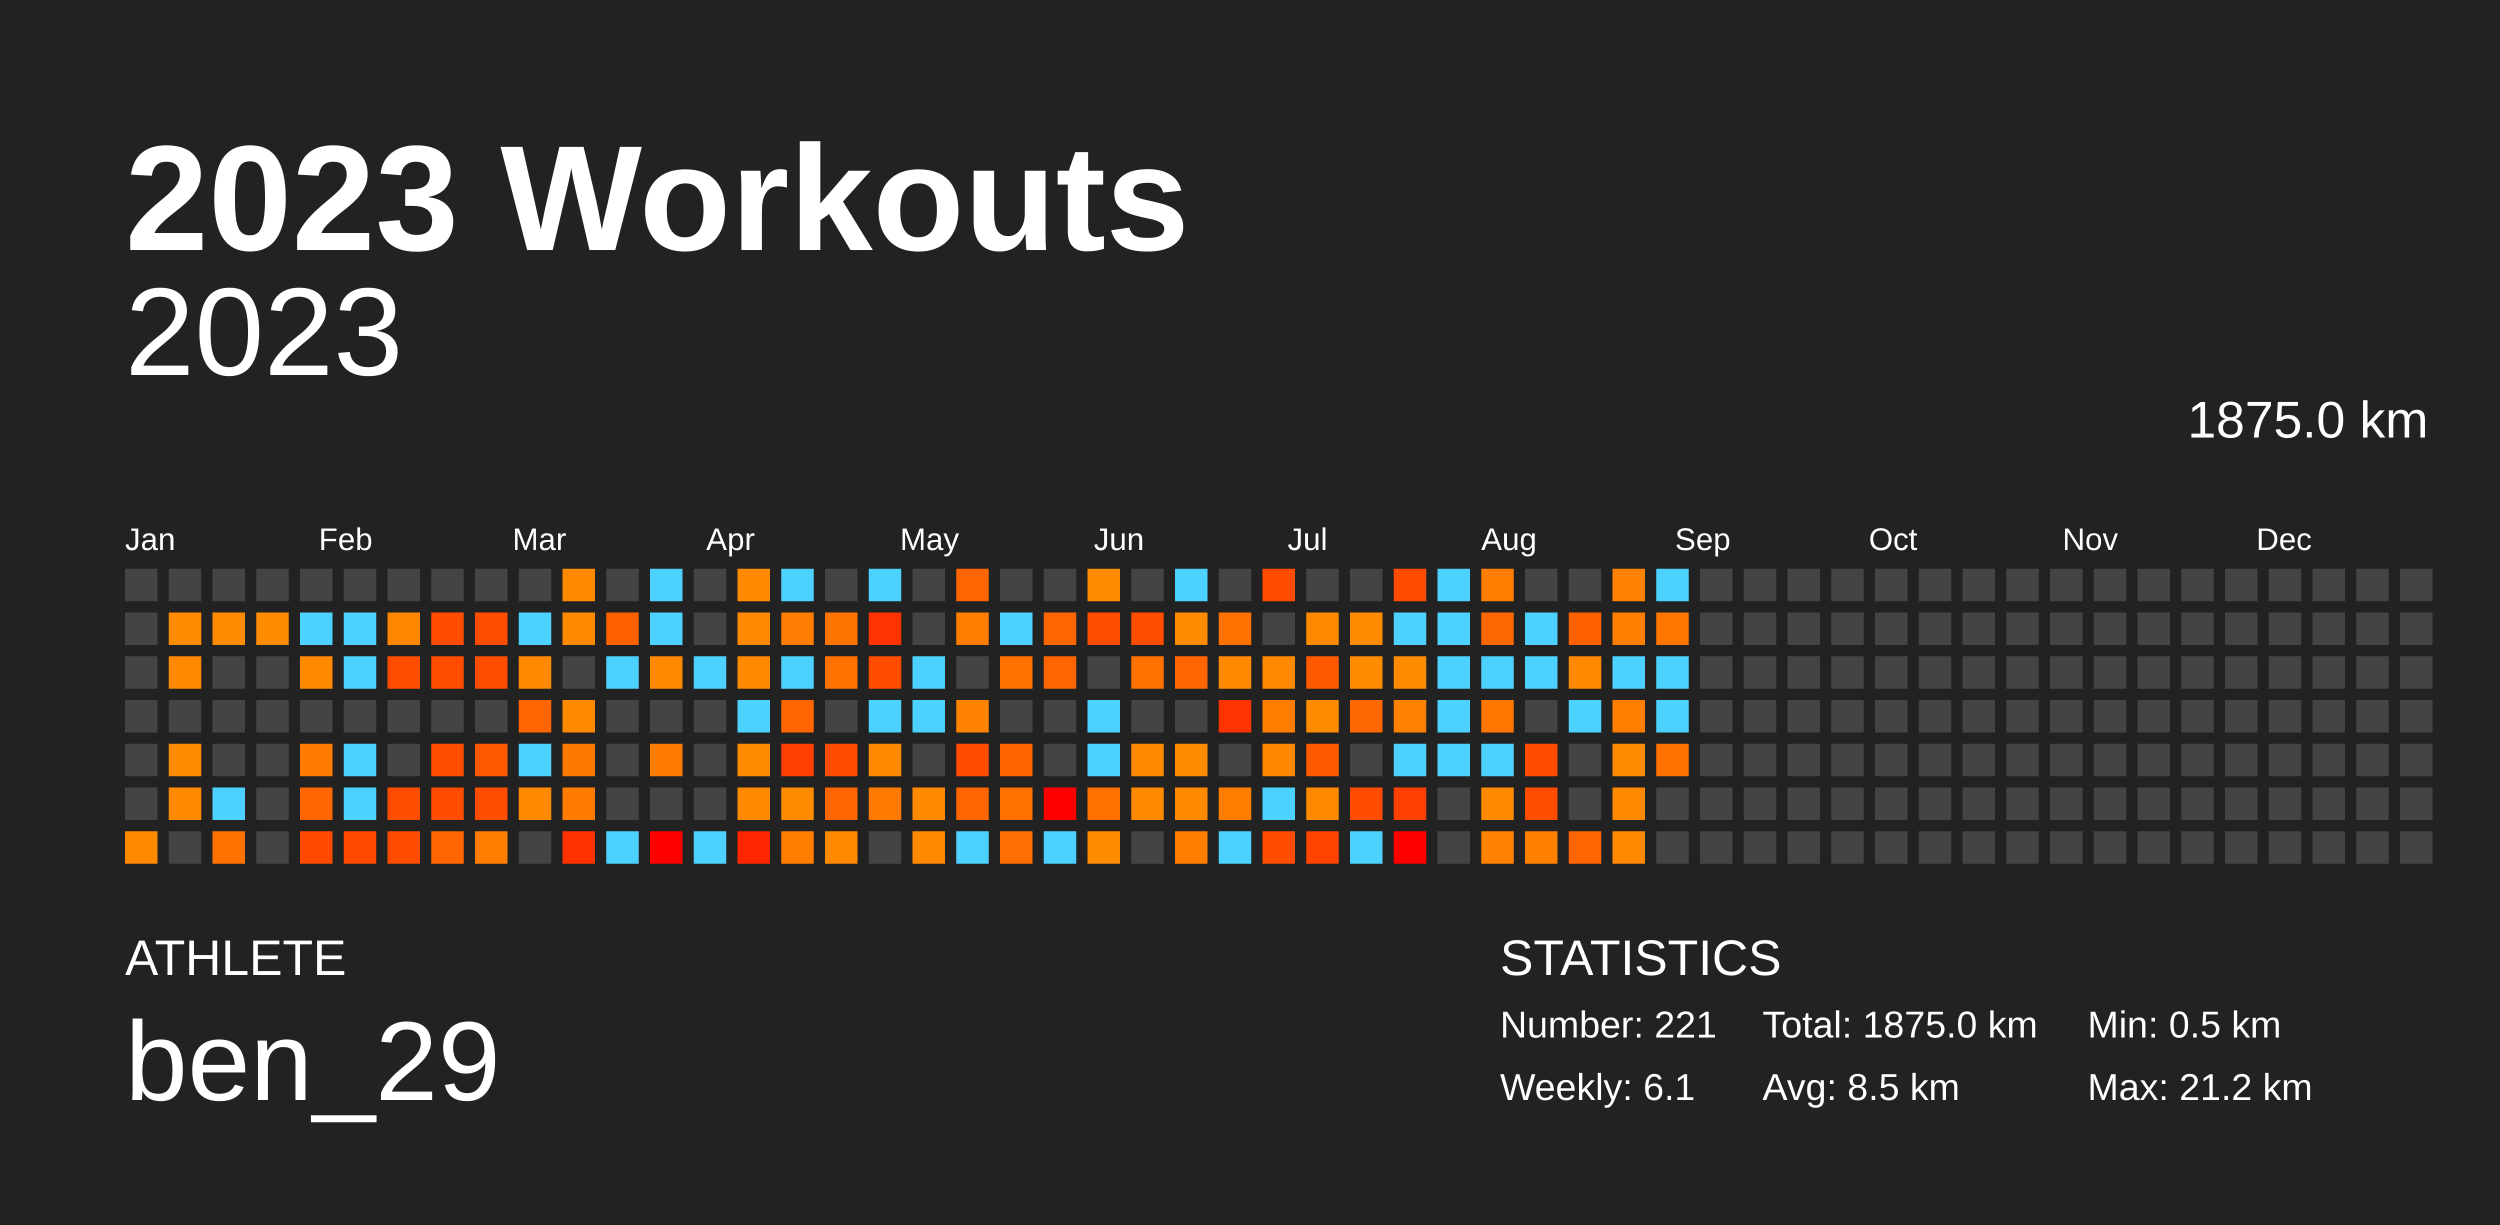
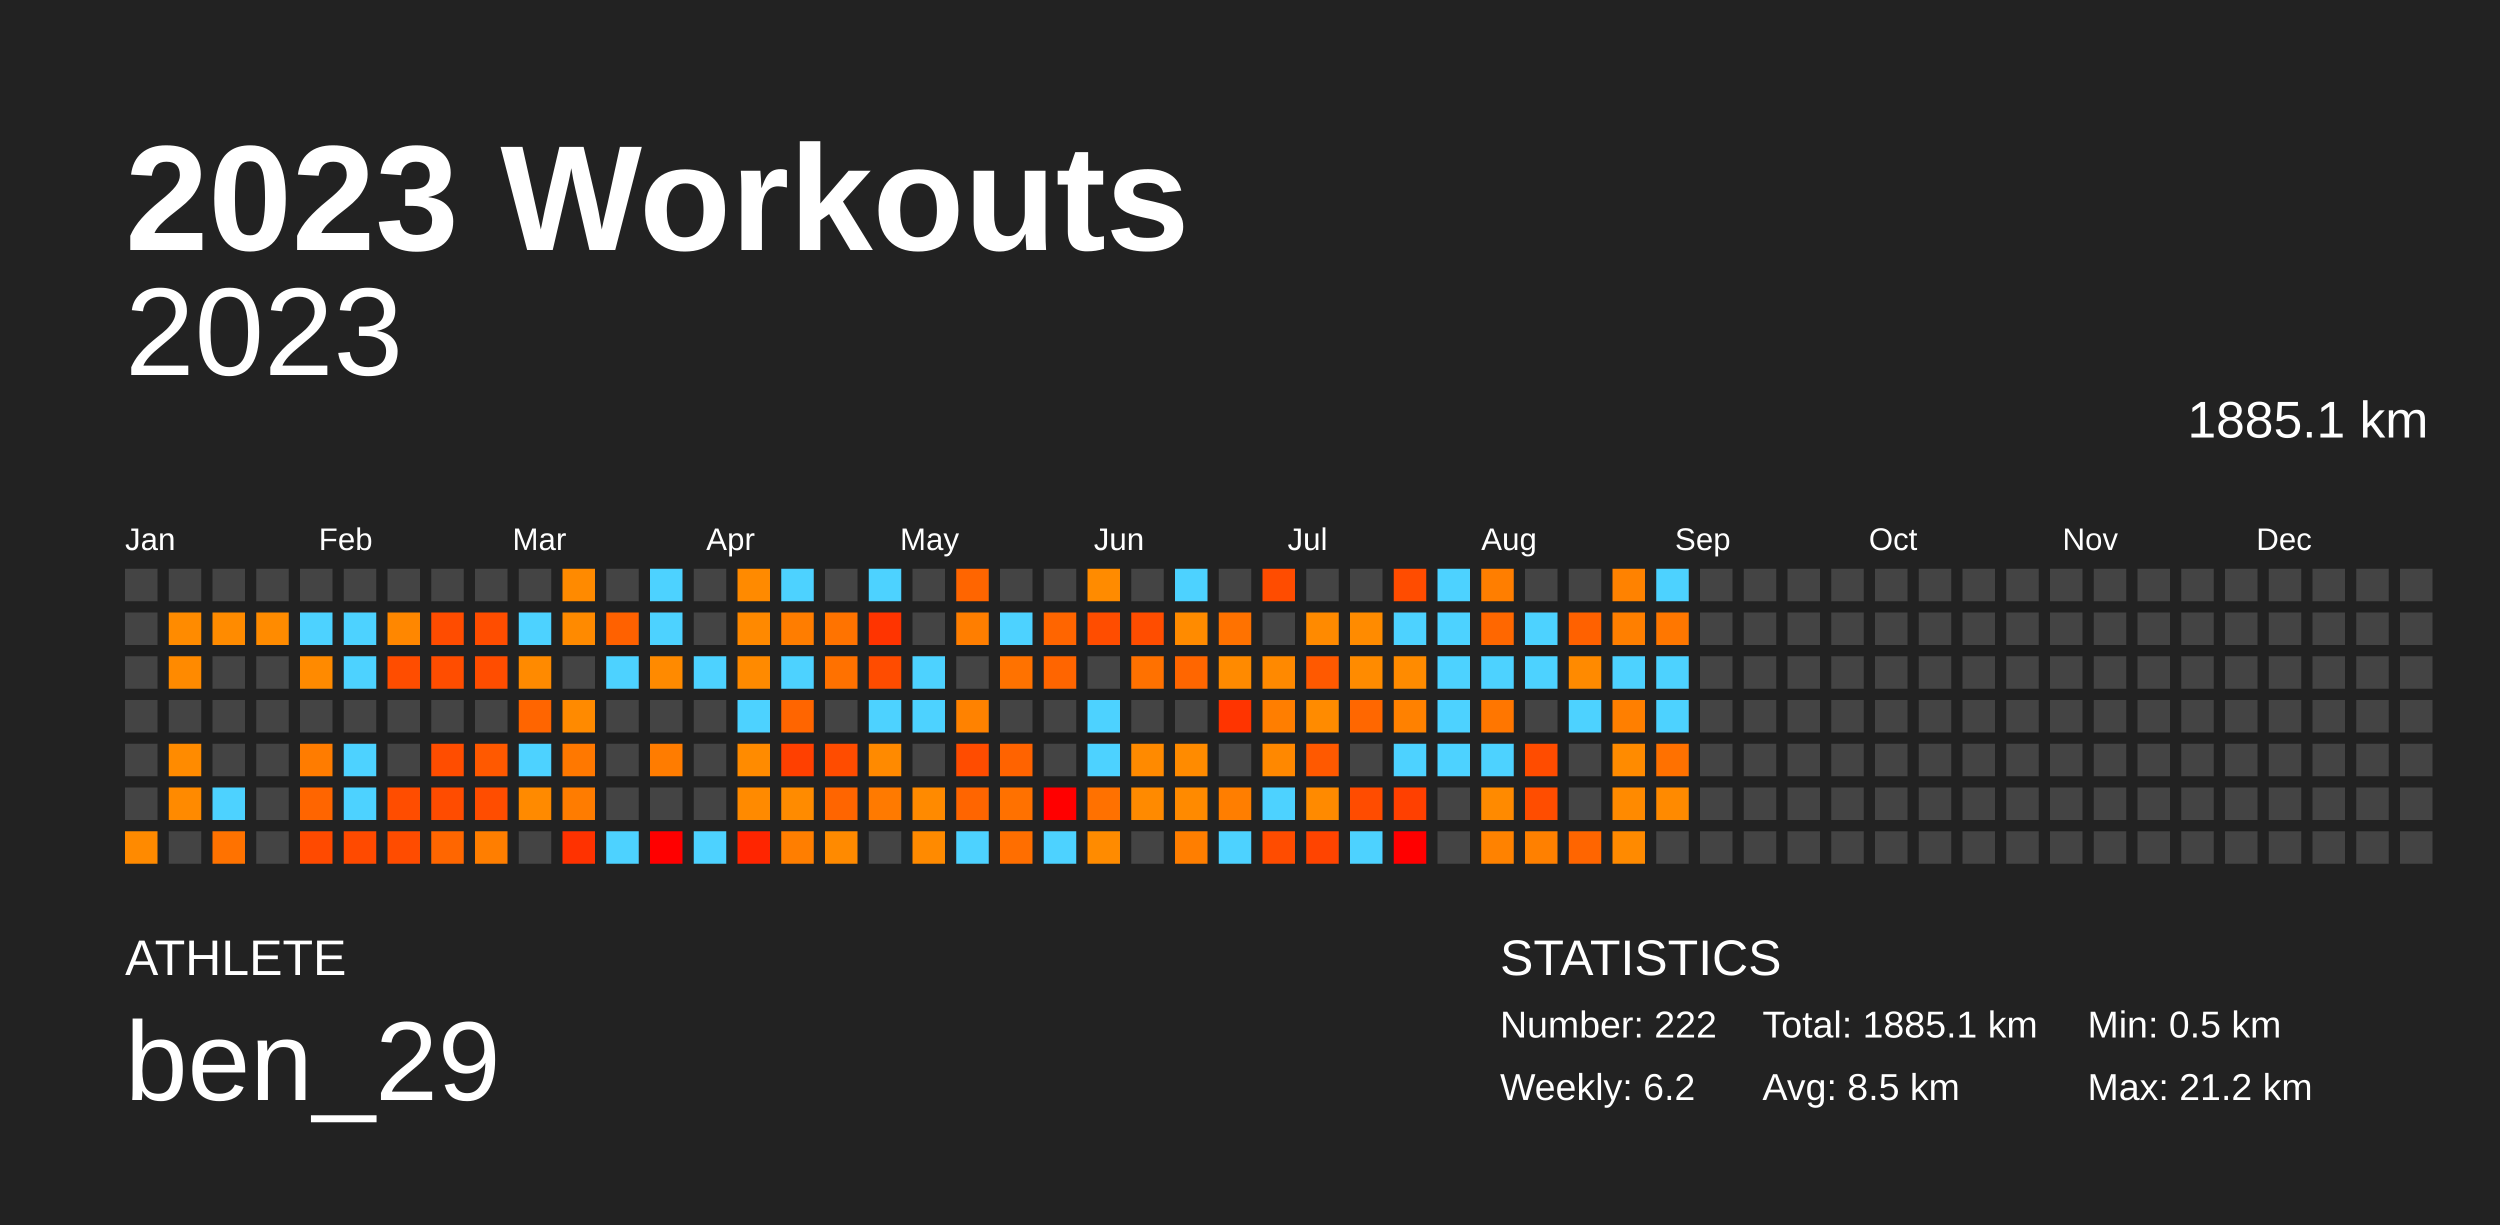
<svg xmlns="http://www.w3.org/2000/svg" baseProfile="full" height="98mm" version="1.1" viewBox="0,0,200,98" width="200mm">
  <defs />
  <rect fill="#222222" height="98" width="200" x="0" y="0" />
  <text fill="#FFFFFF" style="font-size:12px; font-family:Arial; font-weight:bold;" x="10" y="20">2023 Workouts</text>
  <text fill="#FFFFFF" style="font-size:4px; font-family:Arial" x="10" y="78">ATHLETE</text>
  <text fill="#FFFFFF" style="font-size:9px; font-family:Arial" x="10" y="88">ben_29</text>
  <text fill="#FFFFFF" style="font-size:4px; font-family:Arial" x="120" y="78">STATISTICS</text>
-   <text fill="#FFFFFF" style="font-size:3px; font-family:Arial" x="120" y="83">Number: 221</text>
-   <text fill="#FFFFFF" style="font-size:3px; font-family:Arial" x="120" y="88">Weekly: 6.1</text>
-   <text fill="#FFFFFF" style="font-size:3px; font-family:Arial" x="141" y="83">Total: 1875.0 km</text>
+   <text fill="#FFFFFF" style="font-size:3px; font-family:Arial" x="120" y="83">Number: 222</text>
+   <text fill="#FFFFFF" style="font-size:3px; font-family:Arial" x="120" y="88">Weekly: 6.2</text>
+   <text fill="#FFFFFF" style="font-size:3px; font-family:Arial" x="141" y="83">Total: 1885.1 km</text>
  <text fill="#FFFFFF" style="font-size:3px; font-family:Arial" x="141" y="88">Avg: 8.5 km</text>
  <text fill="#FFFFFF" style="font-size:3px; font-family:Arial" x="167" y="83">Min: 0.5 km</text>
  <text fill="#FFFFFF" style="font-size:3px; font-family:Arial" x="167" y="88">Max: 21.2 km</text>
  <text alignment-baseline="hanging" fill="#FFFFFF" style="font-size:10.0px; font-family:Arial;" x="10" y="30">2023</text>
-   <text alignment-baseline="hanging" fill="#FFFFFF" style="font-size:4.125px; font-family:Arial;" x="175" y="35">1875.0 km</text>
+   <text alignment-baseline="hanging" fill="#FFFFFF" style="font-size:4.125px; font-family:Arial;" x="175" y="35">1885.1 km</text>
  <text fill="#FFFFFF" style="font-size:2.5px; font-family:Arial" x="10.0" y="44">Jan</text>
  <text fill="#FFFFFF" style="font-size:2.5px; font-family:Arial" x="25.5" y="44">Feb</text>
  <text fill="#FFFFFF" style="font-size:2.5px; font-family:Arial" x="41.0" y="44">Mar</text>
  <text fill="#FFFFFF" style="font-size:2.5px; font-family:Arial" x="56.5" y="44">Apr</text>
  <text fill="#FFFFFF" style="font-size:2.5px; font-family:Arial" x="72.0" y="44">May</text>
  <text fill="#FFFFFF" style="font-size:2.5px; font-family:Arial" x="87.5" y="44">Jun</text>
  <text fill="#FFFFFF" style="font-size:2.5px; font-family:Arial" x="103.0" y="44">Jul</text>
  <text fill="#FFFFFF" style="font-size:2.5px; font-family:Arial" x="118.5" y="44">Aug</text>
  <text fill="#FFFFFF" style="font-size:2.5px; font-family:Arial" x="134.0" y="44">Sep</text>
  <text fill="#FFFFFF" style="font-size:2.5px; font-family:Arial" x="149.5" y="44">Oct</text>
  <text fill="#FFFFFF" style="font-size:2.5px; font-family:Arial" x="165.0" y="44">Nov</text>
  <text fill="#FFFFFF" style="font-size:2.5px; font-family:Arial" x="180.5" y="44">Dec</text>
  <rect fill="#444444" height="2.6" width="2.6" x="10.0" y="45.5" />
  <rect fill="#444444" height="2.6" width="2.6" x="10.0" y="49.0" />
  <rect fill="#444444" height="2.6" width="2.6" x="10.0" y="52.5" />
  <rect fill="#444444" height="2.6" width="2.6" x="10.0" y="56.0" />
  <rect fill="#444444" height="2.6" width="2.6" x="10.0" y="59.5" />
  <rect fill="#444444" height="2.6" width="2.6" x="10.0" y="63.0" />
  <rect fill="#ff8a00" height="2.6" width="2.6" x="10.0" y="66.5" />
  <rect fill="#444444" height="2.6" width="2.6" x="13.5" y="45.5" />
  <rect fill="#ff8b00" height="2.6" width="2.6" x="13.5" y="49.0" />
  <rect fill="#ff8a00" height="2.6" width="2.6" x="13.5" y="52.5" />
  <rect fill="#444444" height="2.6" width="2.6" x="13.5" y="56.0" />
  <rect fill="#ff8b00" height="2.6" width="2.6" x="13.5" y="59.5" />
  <rect fill="#ff8a00" height="2.6" width="2.6" x="13.5" y="63.0" />
  <rect fill="#444444" height="2.6" width="2.6" x="13.5" y="66.5" />
  <rect fill="#444444" height="2.6" width="2.6" x="17.0" y="45.5" />
  <rect fill="#ff8b00" height="2.6" width="2.6" x="17.0" y="49.0" />
  <rect fill="#444444" height="2.6" width="2.6" x="17.0" y="52.5" />
  <rect fill="#444444" height="2.6" width="2.6" x="17.0" y="56.0" />
  <rect fill="#444444" height="2.6" width="2.6" x="17.0" y="59.5" />
  <rect fill="#4dd2ff" height="2.6" width="2.6" x="17.0" y="63.0" />
  <rect fill="#ff7200" height="2.6" width="2.6" x="17.0" y="66.5" />
  <rect fill="#444444" height="2.6" width="2.6" x="20.5" y="45.5" />
  <rect fill="#ff8b00" height="2.6" width="2.6" x="20.5" y="49.0" />
  <rect fill="#444444" height="2.6" width="2.6" x="20.5" y="52.5" />
  <rect fill="#444444" height="2.6" width="2.6" x="20.5" y="56.0" />
  <rect fill="#444444" height="2.6" width="2.6" x="20.5" y="59.5" />
  <rect fill="#444444" height="2.6" width="2.6" x="20.5" y="63.0" />
  <rect fill="#444444" height="2.6" width="2.6" x="20.5" y="66.5" />
  <rect fill="#444444" height="2.6" width="2.6" x="24.0" y="45.5" />
  <rect fill="#4dd2ff" height="2.6" width="2.6" x="24.0" y="49.0" />
  <rect fill="#ff8a00" height="2.6" width="2.6" x="24.0" y="52.5" />
  <rect fill="#444444" height="2.6" width="2.6" x="24.0" y="56.0" />
  <rect fill="#ff7c00" height="2.6" width="2.6" x="24.0" y="59.5" />
  <rect fill="#ff6500" height="2.6" width="2.6" x="24.0" y="63.0" />
  <rect fill="#ff4a00" height="2.6" width="2.6" x="24.0" y="66.5" />
  <rect fill="#444444" height="2.6" width="2.6" x="27.5" y="45.5" />
  <rect fill="#4dd2ff" height="2.6" width="2.6" x="27.5" y="49.0" />
  <rect fill="#4dd2ff" height="2.6" width="2.6" x="27.5" y="52.5" />
  <rect fill="#444444" height="2.6" width="2.6" x="27.5" y="56.0" />
  <rect fill="#4dd2ff" height="2.6" width="2.6" x="27.5" y="59.5" />
  <rect fill="#4dd2ff" height="2.6" width="2.6" x="27.5" y="63.0" />
  <rect fill="#ff4a00" height="2.6" width="2.6" x="27.5" y="66.5" />
  <rect fill="#444444" height="2.6" width="2.6" x="31.0" y="45.5" />
  <rect fill="#ff8700" height="2.6" width="2.6" x="31.0" y="49.0" />
  <rect fill="#ff4d00" height="2.6" width="2.6" x="31.0" y="52.5" />
  <rect fill="#444444" height="2.6" width="2.6" x="31.0" y="56.0" />
  <rect fill="#444444" height="2.6" width="2.6" x="31.0" y="59.5" />
  <rect fill="#ff4d00" height="2.6" width="2.6" x="31.0" y="63.0" />
  <rect fill="#ff4c00" height="2.6" width="2.6" x="31.0" y="66.5" />
  <rect fill="#444444" height="2.6" width="2.6" x="34.5" y="45.5" />
  <rect fill="#ff4c00" height="2.6" width="2.6" x="34.5" y="49.0" />
  <rect fill="#ff4d00" height="2.6" width="2.6" x="34.5" y="52.5" />
  <rect fill="#444444" height="2.6" width="2.6" x="34.5" y="56.0" />
  <rect fill="#ff4d00" height="2.6" width="2.6" x="34.5" y="59.5" />
  <rect fill="#ff4c00" height="2.6" width="2.6" x="34.5" y="63.0" />
  <rect fill="#ff6600" height="2.6" width="2.6" x="34.5" y="66.5" />
  <rect fill="#444444" height="2.6" width="2.6" x="38.0" y="45.5" />
  <rect fill="#ff4d00" height="2.6" width="2.6" x="38.0" y="49.0" />
  <rect fill="#ff4d00" height="2.6" width="2.6" x="38.0" y="52.5" />
  <rect fill="#444444" height="2.6" width="2.6" x="38.0" y="56.0" />
  <rect fill="#ff5900" height="2.6" width="2.6" x="38.0" y="59.5" />
  <rect fill="#ff4d00" height="2.6" width="2.6" x="38.0" y="63.0" />
  <rect fill="#ff7e00" height="2.6" width="2.6" x="38.0" y="66.5" />
  <rect fill="#444444" height="2.6" width="2.6" x="41.5" y="45.5" />
  <rect fill="#4dd2ff" height="2.6" width="2.6" x="41.5" y="49.0" />
  <rect fill="#ff8a00" height="2.6" width="2.6" x="41.5" y="52.5" />
  <rect fill="#ff6500" height="2.6" width="2.6" x="41.5" y="56.0" />
  <rect fill="#4dd2ff" height="2.6" width="2.6" x="41.5" y="59.5" />
  <rect fill="#ff8a00" height="2.6" width="2.6" x="41.5" y="63.0" />
  <rect fill="#444444" height="2.6" width="2.6" x="41.5" y="66.5" />
  <rect fill="#ff8a00" height="2.6" width="2.6" x="45.0" y="45.5" />
  <rect fill="#ff8a00" height="2.6" width="2.6" x="45.0" y="49.0" />
  <rect fill="#444444" height="2.6" width="2.6" x="45.0" y="52.5" />
  <rect fill="#ff8a00" height="2.6" width="2.6" x="45.0" y="56.0" />
  <rect fill="#ff7800" height="2.6" width="2.6" x="45.0" y="59.5" />
  <rect fill="#ff7c00" height="2.6" width="2.6" x="45.0" y="63.0" />
  <rect fill="#ff3200" height="2.6" width="2.6" x="45.0" y="66.5" />
  <rect fill="#444444" height="2.6" width="2.6" x="48.5" y="45.5" />
  <rect fill="#ff6100" height="2.6" width="2.6" x="48.5" y="49.0" />
  <rect fill="#4dd2ff" height="2.6" width="2.6" x="48.5" y="52.5" />
  <rect fill="#444444" height="2.6" width="2.6" x="48.5" y="56.0" />
  <rect fill="#444444" height="2.6" width="2.6" x="48.5" y="59.5" />
  <rect fill="#444444" height="2.6" width="2.6" x="48.5" y="63.0" />
  <rect fill="#4dd2ff" height="2.6" width="2.6" x="48.5" y="66.5" />
  <rect fill="#4dd2ff" height="2.6" width="2.6" x="52.0" y="45.5" />
  <rect fill="#4dd2ff" height="2.6" width="2.6" x="52.0" y="49.0" />
  <rect fill="#ff8a00" height="2.6" width="2.6" x="52.0" y="52.5" />
  <rect fill="#444444" height="2.6" width="2.6" x="52.0" y="56.0" />
  <rect fill="#ff7c00" height="2.6" width="2.6" x="52.0" y="59.5" />
  <rect fill="#444444" height="2.6" width="2.6" x="52.0" y="63.0" />
  <rect fill="red" height="2.6" width="2.6" x="52.0" y="66.5" />
  <rect fill="#444444" height="2.6" width="2.6" x="55.5" y="45.5" />
  <rect fill="#444444" height="2.6" width="2.6" x="55.5" y="49.0" />
  <rect fill="#4dd2ff" height="2.6" width="2.6" x="55.5" y="52.5" />
  <rect fill="#444444" height="2.6" width="2.6" x="55.5" y="56.0" />
  <rect fill="#444444" height="2.6" width="2.6" x="55.5" y="59.5" />
  <rect fill="#444444" height="2.6" width="2.6" x="55.5" y="63.0" />
  <rect fill="#4dd2ff" height="2.6" width="2.6" x="55.5" y="66.5" />
  <rect fill="#ff8a00" height="2.6" width="2.6" x="59.0" y="45.5" />
  <rect fill="#ff8900" height="2.6" width="2.6" x="59.0" y="49.0" />
  <rect fill="#ff8a00" height="2.6" width="2.6" x="59.0" y="52.5" />
  <rect fill="#4dd2ff" height="2.6" width="2.6" x="59.0" y="56.0" />
  <rect fill="#ff8b00" height="2.6" width="2.6" x="59.0" y="59.5" />
  <rect fill="#ff8a00" height="2.6" width="2.6" x="59.0" y="63.0" />
  <rect fill="#ff2500" height="2.6" width="2.6" x="59.0" y="66.5" />
  <rect fill="#4dd2ff" height="2.6" width="2.6" x="62.5" y="45.5" />
  <rect fill="#ff7d00" height="2.6" width="2.6" x="62.5" y="49.0" />
  <rect fill="#4dd2ff" height="2.6" width="2.6" x="62.5" y="52.5" />
  <rect fill="#ff6500" height="2.6" width="2.6" x="62.5" y="56.0" />
  <rect fill="#ff4000" height="2.6" width="2.6" x="62.5" y="59.5" />
  <rect fill="#ff8b00" height="2.6" width="2.6" x="62.5" y="63.0" />
  <rect fill="#ff7e00" height="2.6" width="2.6" x="62.5" y="66.5" />
  <rect fill="#444444" height="2.6" width="2.6" x="66.0" y="45.5" />
  <rect fill="#ff7300" height="2.6" width="2.6" x="66.0" y="49.0" />
  <rect fill="#ff7100" height="2.6" width="2.6" x="66.0" y="52.5" />
  <rect fill="#444444" height="2.6" width="2.6" x="66.0" y="56.0" />
  <rect fill="#ff4c00" height="2.6" width="2.6" x="66.0" y="59.5" />
  <rect fill="#ff6500" height="2.6" width="2.6" x="66.0" y="63.0" />
  <rect fill="#ff8a00" height="2.6" width="2.6" x="66.0" y="66.5" />
  <rect fill="#4dd2ff" height="2.6" width="2.6" x="69.5" y="45.5" />
  <rect fill="#ff3400" height="2.6" width="2.6" x="69.5" y="49.0" />
  <rect fill="#ff4c00" height="2.6" width="2.6" x="69.5" y="52.5" />
  <rect fill="#4dd2ff" height="2.6" width="2.6" x="69.5" y="56.0" />
  <rect fill="#ff8a00" height="2.6" width="2.6" x="69.5" y="59.5" />
  <rect fill="#ff7a00" height="2.6" width="2.6" x="69.5" y="63.0" />
  <rect fill="#444444" height="2.6" width="2.6" x="69.5" y="66.5" />
  <rect fill="#444444" height="2.6" width="2.6" x="73.0" y="45.5" />
  <rect fill="#444444" height="2.6" width="2.6" x="73.0" y="49.0" />
  <rect fill="#4dd2ff" height="2.6" width="2.6" x="73.0" y="52.5" />
  <rect fill="#4dd2ff" height="2.6" width="2.6" x="73.0" y="56.0" />
  <rect fill="#444444" height="2.6" width="2.6" x="73.0" y="59.5" />
  <rect fill="#ff8a00" height="2.6" width="2.6" x="73.0" y="63.0" />
  <rect fill="#ff8a00" height="2.6" width="2.6" x="73.0" y="66.5" />
  <rect fill="#ff6500" height="2.6" width="2.6" x="76.5" y="45.5" />
  <rect fill="#ff7e00" height="2.6" width="2.6" x="76.5" y="49.0" />
  <rect fill="#444444" height="2.6" width="2.6" x="76.5" y="52.5" />
  <rect fill="#ff8200" height="2.6" width="2.6" x="76.5" y="56.0" />
  <rect fill="#ff4c00" height="2.6" width="2.6" x="76.5" y="59.5" />
  <rect fill="#ff6500" height="2.6" width="2.6" x="76.5" y="63.0" />
  <rect fill="#4dd2ff" height="2.6" width="2.6" x="76.5" y="66.5" />
  <rect fill="#444444" height="2.6" width="2.6" x="80.0" y="45.5" />
  <rect fill="#4dd2ff" height="2.6" width="2.6" x="80.0" y="49.0" />
  <rect fill="#ff7200" height="2.6" width="2.6" x="80.0" y="52.5" />
  <rect fill="#444444" height="2.6" width="2.6" x="80.0" y="56.0" />
  <rect fill="#ff6300" height="2.6" width="2.6" x="80.0" y="59.5" />
  <rect fill="#ff7100" height="2.6" width="2.6" x="80.0" y="63.0" />
  <rect fill="#ff6e00" height="2.6" width="2.6" x="80.0" y="66.5" />
  <rect fill="#444444" height="2.6" width="2.6" x="83.5" y="45.5" />
  <rect fill="#ff6500" height="2.6" width="2.6" x="83.5" y="49.0" />
  <rect fill="#ff6500" height="2.6" width="2.6" x="83.5" y="52.5" />
  <rect fill="#444444" height="2.6" width="2.6" x="83.5" y="56.0" />
  <rect fill="#444444" height="2.6" width="2.6" x="83.5" y="59.5" />
  <rect fill="red" height="2.6" width="2.6" x="83.5" y="63.0" />
  <rect fill="#4dd2ff" height="2.6" width="2.6" x="83.5" y="66.5" />
  <rect fill="#ff8b00" height="2.6" width="2.6" x="87.0" y="45.5" />
  <rect fill="#ff4d00" height="2.6" width="2.6" x="87.0" y="49.0" />
  <rect fill="#444444" height="2.6" width="2.6" x="87.0" y="52.5" />
  <rect fill="#4dd2ff" height="2.6" width="2.6" x="87.0" y="56.0" />
  <rect fill="#4dd2ff" height="2.6" width="2.6" x="87.0" y="59.5" />
  <rect fill="#ff7100" height="2.6" width="2.6" x="87.0" y="63.0" />
  <rect fill="#ff8b00" height="2.6" width="2.6" x="87.0" y="66.5" />
  <rect fill="#444444" height="2.6" width="2.6" x="90.5" y="45.5" />
  <rect fill="#ff4d00" height="2.6" width="2.6" x="90.5" y="49.0" />
  <rect fill="#ff7100" height="2.6" width="2.6" x="90.5" y="52.5" />
  <rect fill="#444444" height="2.6" width="2.6" x="90.5" y="56.0" />
  <rect fill="#ff8a00" height="2.6" width="2.6" x="90.5" y="59.5" />
  <rect fill="#ff8a00" height="2.6" width="2.6" x="90.5" y="63.0" />
  <rect fill="#444444" height="2.6" width="2.6" x="90.5" y="66.5" />
  <rect fill="#4dd2ff" height="2.6" width="2.6" x="94.0" y="45.5" />
  <rect fill="#ff8b00" height="2.6" width="2.6" x="94.0" y="49.0" />
  <rect fill="#ff6600" height="2.6" width="2.6" x="94.0" y="52.5" />
  <rect fill="#444444" height="2.6" width="2.6" x="94.0" y="56.0" />
  <rect fill="#ff8b00" height="2.6" width="2.6" x="94.0" y="59.5" />
  <rect fill="#ff8a00" height="2.6" width="2.6" x="94.0" y="63.0" />
  <rect fill="#ff7e00" height="2.6" width="2.6" x="94.0" y="66.5" />
  <rect fill="#444444" height="2.6" width="2.6" x="97.5" y="45.5" />
  <rect fill="#ff7200" height="2.6" width="2.6" x="97.5" y="49.0" />
  <rect fill="#ff8a00" height="2.6" width="2.6" x="97.5" y="52.5" />
  <rect fill="#ff3400" height="2.6" width="2.6" x="97.5" y="56.0" />
  <rect fill="#444444" height="2.6" width="2.6" x="97.5" y="59.5" />
  <rect fill="#ff7e00" height="2.6" width="2.6" x="97.5" y="63.0" />
  <rect fill="#4dd2ff" height="2.6" width="2.6" x="97.5" y="66.5" />
  <rect fill="#ff4c00" height="2.6" width="2.6" x="101.0" y="45.5" />
  <rect fill="#444444" height="2.6" width="2.6" x="101.0" y="49.0" />
  <rect fill="#ff8900" height="2.6" width="2.6" x="101.0" y="52.5" />
  <rect fill="#ff7e00" height="2.6" width="2.6" x="101.0" y="56.0" />
  <rect fill="#ff8800" height="2.6" width="2.6" x="101.0" y="59.5" />
  <rect fill="#4dd2ff" height="2.6" width="2.6" x="101.0" y="63.0" />
  <rect fill="#ff4c00" height="2.6" width="2.6" x="101.0" y="66.5" />
  <rect fill="#444444" height="2.6" width="2.6" x="104.5" y="45.5" />
  <rect fill="#ff8a00" height="2.6" width="2.6" x="104.5" y="49.0" />
  <rect fill="#ff5900" height="2.6" width="2.6" x="104.5" y="52.5" />
  <rect fill="#ff8b00" height="2.6" width="2.6" x="104.5" y="56.0" />
  <rect fill="#ff5900" height="2.6" width="2.6" x="104.5" y="59.5" />
  <rect fill="#ff8a00" height="2.6" width="2.6" x="104.5" y="63.0" />
  <rect fill="#ff4400" height="2.6" width="2.6" x="104.5" y="66.5" />
  <rect fill="#444444" height="2.6" width="2.6" x="108.0" y="45.5" />
  <rect fill="#ff8b00" height="2.6" width="2.6" x="108.0" y="49.0" />
  <rect fill="#ff8b00" height="2.6" width="2.6" x="108.0" y="52.5" />
  <rect fill="#ff6700" height="2.6" width="2.6" x="108.0" y="56.0" />
  <rect fill="#444444" height="2.6" width="2.6" x="108.0" y="59.5" />
  <rect fill="#ff4c00" height="2.6" width="2.6" x="108.0" y="63.0" />
  <rect fill="#4dd2ff" height="2.6" width="2.6" x="108.0" y="66.5" />
  <rect fill="#ff4c00" height="2.6" width="2.6" x="111.5" y="45.5" />
  <rect fill="#4dd2ff" height="2.6" width="2.6" x="111.5" y="49.0" />
  <rect fill="#ff8b00" height="2.6" width="2.6" x="111.5" y="52.5" />
  <rect fill="#ff8100" height="2.6" width="2.6" x="111.5" y="56.0" />
  <rect fill="#4dd2ff" height="2.6" width="2.6" x="111.5" y="59.5" />
  <rect fill="#ff4000" height="2.6" width="2.6" x="111.5" y="63.0" />
  <rect fill="red" height="2.6" width="2.6" x="111.5" y="66.5" />
  <rect fill="#4dd2ff" height="2.6" width="2.6" x="115.0" y="45.5" />
  <rect fill="#4dd2ff" height="2.6" width="2.6" x="115.0" y="49.0" />
  <rect fill="#4dd2ff" height="2.6" width="2.6" x="115.0" y="52.5" />
  <rect fill="#4dd2ff" height="2.6" width="2.6" x="115.0" y="56.0" />
  <rect fill="#4dd2ff" height="2.6" width="2.6" x="115.0" y="59.5" />
  <rect fill="#444444" height="2.6" width="2.6" x="115.0" y="63.0" />
  <rect fill="#444444" height="2.6" width="2.6" x="115.0" y="66.5" />
  <rect fill="#ff7e00" height="2.6" width="2.6" x="118.5" y="45.5" />
  <rect fill="#ff6700" height="2.6" width="2.6" x="118.5" y="49.0" />
  <rect fill="#4dd2ff" height="2.6" width="2.6" x="118.5" y="52.5" />
  <rect fill="#ff7600" height="2.6" width="2.6" x="118.5" y="56.0" />
  <rect fill="#4dd2ff" height="2.6" width="2.6" x="118.5" y="59.5" />
  <rect fill="#ff8a00" height="2.6" width="2.6" x="118.5" y="63.0" />
  <rect fill="#ff8200" height="2.6" width="2.6" x="118.5" y="66.5" />
  <rect fill="#444444" height="2.6" width="2.6" x="122.0" y="45.5" />
  <rect fill="#4dd2ff" height="2.6" width="2.6" x="122.0" y="49.0" />
  <rect fill="#4dd2ff" height="2.6" width="2.6" x="122.0" y="52.5" />
  <rect fill="#444444" height="2.6" width="2.6" x="122.0" y="56.0" />
  <rect fill="#ff4c00" height="2.6" width="2.6" x="122.0" y="59.5" />
  <rect fill="#ff4d00" height="2.6" width="2.6" x="122.0" y="63.0" />
  <rect fill="#ff8000" height="2.6" width="2.6" x="122.0" y="66.5" />
  <rect fill="#444444" height="2.6" width="2.6" x="125.5" y="45.5" />
  <rect fill="#ff6100" height="2.6" width="2.6" x="125.5" y="49.0" />
  <rect fill="#ff8a00" height="2.6" width="2.6" x="125.5" y="52.5" />
  <rect fill="#4dd2ff" height="2.6" width="2.6" x="125.5" y="56.0" />
  <rect fill="#444444" height="2.6" width="2.6" x="125.5" y="59.5" />
  <rect fill="#444444" height="2.6" width="2.6" x="125.5" y="63.0" />
  <rect fill="#ff6500" height="2.6" width="2.6" x="125.5" y="66.5" />
  <rect fill="#ff8200" height="2.6" width="2.6" x="129.0" y="45.5" />
  <rect fill="#ff7f00" height="2.6" width="2.6" x="129.0" y="49.0" />
  <rect fill="#4dd2ff" height="2.6" width="2.6" x="129.0" y="52.5" />
  <rect fill="#ff7f00" height="2.6" width="2.6" x="129.0" y="56.0" />
  <rect fill="#ff8b00" height="2.6" width="2.6" x="129.0" y="59.5" />
  <rect fill="#ff8a00" height="2.6" width="2.6" x="129.0" y="63.0" />
  <rect fill="#ff8a00" height="2.6" width="2.6" x="129.0" y="66.5" />
  <rect fill="#4dd2ff" height="2.6" width="2.6" x="132.5" y="45.5" />
  <rect fill="#ff7700" height="2.6" width="2.6" x="132.5" y="49.0" />
  <rect fill="#4dd2ff" height="2.6" width="2.6" x="132.5" y="52.5" />
  <rect fill="#4dd2ff" height="2.6" width="2.6" x="132.5" y="56.0" />
  <rect fill="#ff7100" height="2.6" width="2.6" x="132.5" y="59.5" />
-   <rect fill="#444444" height="2.6" width="2.6" x="132.5" y="63.0" />
+   <rect fill="#ff8a00" height="2.6" width="2.6" x="132.5" y="63.0" />
  <rect fill="#444444" height="2.6" width="2.6" x="132.5" y="66.5" />
  <rect fill="#444444" height="2.6" width="2.6" x="136.0" y="45.5" />
  <rect fill="#444444" height="2.6" width="2.6" x="136.0" y="49.0" />
  <rect fill="#444444" height="2.6" width="2.6" x="136.0" y="52.5" />
  <rect fill="#444444" height="2.6" width="2.6" x="136.0" y="56.0" />
  <rect fill="#444444" height="2.6" width="2.6" x="136.0" y="59.5" />
  <rect fill="#444444" height="2.6" width="2.6" x="136.0" y="63.0" />
  <rect fill="#444444" height="2.6" width="2.6" x="136.0" y="66.5" />
  <rect fill="#444444" height="2.6" width="2.6" x="139.5" y="45.5" />
  <rect fill="#444444" height="2.6" width="2.6" x="139.5" y="49.0" />
  <rect fill="#444444" height="2.6" width="2.6" x="139.5" y="52.5" />
  <rect fill="#444444" height="2.6" width="2.6" x="139.5" y="56.0" />
  <rect fill="#444444" height="2.6" width="2.6" x="139.5" y="59.5" />
  <rect fill="#444444" height="2.6" width="2.6" x="139.5" y="63.0" />
  <rect fill="#444444" height="2.6" width="2.6" x="139.5" y="66.5" />
  <rect fill="#444444" height="2.6" width="2.6" x="143.0" y="45.5" />
  <rect fill="#444444" height="2.6" width="2.6" x="143.0" y="49.0" />
  <rect fill="#444444" height="2.6" width="2.6" x="143.0" y="52.5" />
  <rect fill="#444444" height="2.6" width="2.6" x="143.0" y="56.0" />
  <rect fill="#444444" height="2.6" width="2.6" x="143.0" y="59.5" />
  <rect fill="#444444" height="2.6" width="2.6" x="143.0" y="63.0" />
  <rect fill="#444444" height="2.6" width="2.6" x="143.0" y="66.5" />
  <rect fill="#444444" height="2.6" width="2.6" x="146.5" y="45.5" />
  <rect fill="#444444" height="2.6" width="2.6" x="146.5" y="49.0" />
  <rect fill="#444444" height="2.6" width="2.6" x="146.5" y="52.5" />
  <rect fill="#444444" height="2.6" width="2.6" x="146.5" y="56.0" />
  <rect fill="#444444" height="2.6" width="2.6" x="146.5" y="59.5" />
  <rect fill="#444444" height="2.6" width="2.6" x="146.5" y="63.0" />
  <rect fill="#444444" height="2.6" width="2.6" x="146.5" y="66.5" />
  <rect fill="#444444" height="2.6" width="2.6" x="150.0" y="45.5" />
  <rect fill="#444444" height="2.6" width="2.6" x="150.0" y="49.0" />
  <rect fill="#444444" height="2.6" width="2.6" x="150.0" y="52.5" />
  <rect fill="#444444" height="2.6" width="2.6" x="150.0" y="56.0" />
  <rect fill="#444444" height="2.6" width="2.6" x="150.0" y="59.5" />
  <rect fill="#444444" height="2.6" width="2.6" x="150.0" y="63.0" />
  <rect fill="#444444" height="2.6" width="2.6" x="150.0" y="66.5" />
  <rect fill="#444444" height="2.6" width="2.6" x="153.5" y="45.5" />
  <rect fill="#444444" height="2.6" width="2.6" x="153.5" y="49.0" />
  <rect fill="#444444" height="2.6" width="2.6" x="153.5" y="52.5" />
  <rect fill="#444444" height="2.6" width="2.6" x="153.5" y="56.0" />
  <rect fill="#444444" height="2.6" width="2.6" x="153.5" y="59.5" />
  <rect fill="#444444" height="2.6" width="2.6" x="153.5" y="63.0" />
  <rect fill="#444444" height="2.6" width="2.6" x="153.5" y="66.5" />
  <rect fill="#444444" height="2.6" width="2.6" x="157.0" y="45.5" />
  <rect fill="#444444" height="2.6" width="2.6" x="157.0" y="49.0" />
  <rect fill="#444444" height="2.6" width="2.6" x="157.0" y="52.5" />
  <rect fill="#444444" height="2.6" width="2.6" x="157.0" y="56.0" />
  <rect fill="#444444" height="2.6" width="2.6" x="157.0" y="59.5" />
  <rect fill="#444444" height="2.6" width="2.6" x="157.0" y="63.0" />
  <rect fill="#444444" height="2.6" width="2.6" x="157.0" y="66.5" />
  <rect fill="#444444" height="2.6" width="2.6" x="160.5" y="45.5" />
  <rect fill="#444444" height="2.6" width="2.6" x="160.5" y="49.0" />
  <rect fill="#444444" height="2.6" width="2.6" x="160.5" y="52.5" />
  <rect fill="#444444" height="2.6" width="2.6" x="160.5" y="56.0" />
  <rect fill="#444444" height="2.6" width="2.6" x="160.5" y="59.5" />
  <rect fill="#444444" height="2.6" width="2.6" x="160.5" y="63.0" />
  <rect fill="#444444" height="2.6" width="2.6" x="160.5" y="66.5" />
  <rect fill="#444444" height="2.6" width="2.6" x="164.0" y="45.5" />
  <rect fill="#444444" height="2.6" width="2.6" x="164.0" y="49.0" />
  <rect fill="#444444" height="2.6" width="2.6" x="164.0" y="52.5" />
  <rect fill="#444444" height="2.6" width="2.6" x="164.0" y="56.0" />
  <rect fill="#444444" height="2.6" width="2.6" x="164.0" y="59.5" />
  <rect fill="#444444" height="2.6" width="2.6" x="164.0" y="63.0" />
  <rect fill="#444444" height="2.6" width="2.6" x="164.0" y="66.5" />
  <rect fill="#444444" height="2.6" width="2.6" x="167.5" y="45.5" />
  <rect fill="#444444" height="2.6" width="2.6" x="167.5" y="49.0" />
  <rect fill="#444444" height="2.6" width="2.6" x="167.5" y="52.5" />
  <rect fill="#444444" height="2.6" width="2.6" x="167.5" y="56.0" />
  <rect fill="#444444" height="2.6" width="2.6" x="167.5" y="59.5" />
  <rect fill="#444444" height="2.6" width="2.6" x="167.5" y="63.0" />
  <rect fill="#444444" height="2.6" width="2.6" x="167.5" y="66.5" />
  <rect fill="#444444" height="2.6" width="2.6" x="171.0" y="45.5" />
  <rect fill="#444444" height="2.6" width="2.6" x="171.0" y="49.0" />
  <rect fill="#444444" height="2.6" width="2.6" x="171.0" y="52.5" />
  <rect fill="#444444" height="2.6" width="2.6" x="171.0" y="56.0" />
  <rect fill="#444444" height="2.6" width="2.6" x="171.0" y="59.5" />
  <rect fill="#444444" height="2.6" width="2.6" x="171.0" y="63.0" />
  <rect fill="#444444" height="2.6" width="2.6" x="171.0" y="66.5" />
  <rect fill="#444444" height="2.6" width="2.6" x="174.5" y="45.5" />
  <rect fill="#444444" height="2.6" width="2.6" x="174.5" y="49.0" />
  <rect fill="#444444" height="2.6" width="2.6" x="174.5" y="52.5" />
  <rect fill="#444444" height="2.6" width="2.6" x="174.5" y="56.0" />
  <rect fill="#444444" height="2.6" width="2.6" x="174.5" y="59.5" />
  <rect fill="#444444" height="2.6" width="2.6" x="174.5" y="63.0" />
  <rect fill="#444444" height="2.6" width="2.6" x="174.5" y="66.5" />
  <rect fill="#444444" height="2.6" width="2.6" x="178.0" y="45.5" />
  <rect fill="#444444" height="2.6" width="2.6" x="178.0" y="49.0" />
  <rect fill="#444444" height="2.6" width="2.6" x="178.0" y="52.5" />
  <rect fill="#444444" height="2.6" width="2.6" x="178.0" y="56.0" />
  <rect fill="#444444" height="2.6" width="2.6" x="178.0" y="59.5" />
  <rect fill="#444444" height="2.6" width="2.6" x="178.0" y="63.0" />
  <rect fill="#444444" height="2.6" width="2.6" x="178.0" y="66.5" />
  <rect fill="#444444" height="2.6" width="2.6" x="181.5" y="45.5" />
  <rect fill="#444444" height="2.6" width="2.6" x="181.5" y="49.0" />
  <rect fill="#444444" height="2.6" width="2.6" x="181.5" y="52.5" />
  <rect fill="#444444" height="2.6" width="2.6" x="181.5" y="56.0" />
  <rect fill="#444444" height="2.6" width="2.6" x="181.5" y="59.5" />
  <rect fill="#444444" height="2.6" width="2.6" x="181.5" y="63.0" />
  <rect fill="#444444" height="2.6" width="2.6" x="181.5" y="66.5" />
  <rect fill="#444444" height="2.6" width="2.6" x="185.0" y="45.5" />
  <rect fill="#444444" height="2.6" width="2.6" x="185.0" y="49.0" />
  <rect fill="#444444" height="2.6" width="2.6" x="185.0" y="52.5" />
  <rect fill="#444444" height="2.6" width="2.6" x="185.0" y="56.0" />
  <rect fill="#444444" height="2.6" width="2.6" x="185.0" y="59.5" />
  <rect fill="#444444" height="2.6" width="2.6" x="185.0" y="63.0" />
  <rect fill="#444444" height="2.6" width="2.6" x="185.0" y="66.5" />
  <rect fill="#444444" height="2.6" width="2.6" x="188.5" y="45.5" />
  <rect fill="#444444" height="2.6" width="2.6" x="188.5" y="49.0" />
  <rect fill="#444444" height="2.6" width="2.6" x="188.5" y="52.5" />
  <rect fill="#444444" height="2.6" width="2.6" x="188.5" y="56.0" />
  <rect fill="#444444" height="2.6" width="2.6" x="188.5" y="59.5" />
  <rect fill="#444444" height="2.6" width="2.6" x="188.5" y="63.0" />
  <rect fill="#444444" height="2.6" width="2.6" x="188.5" y="66.5" />
  <rect fill="#444444" height="2.6" width="2.6" x="192.0" y="45.5" />
  <rect fill="#444444" height="2.6" width="2.6" x="192.0" y="49.0" />
  <rect fill="#444444" height="2.6" width="2.6" x="192.0" y="52.5" />
  <rect fill="#444444" height="2.6" width="2.6" x="192.0" y="56.0" />
  <rect fill="#444444" height="2.6" width="2.6" x="192.0" y="59.5" />
  <rect fill="#444444" height="2.6" width="2.6" x="192.0" y="63.0" />
  <rect fill="#444444" height="2.6" width="2.6" x="192.0" y="66.5" />
</svg>
